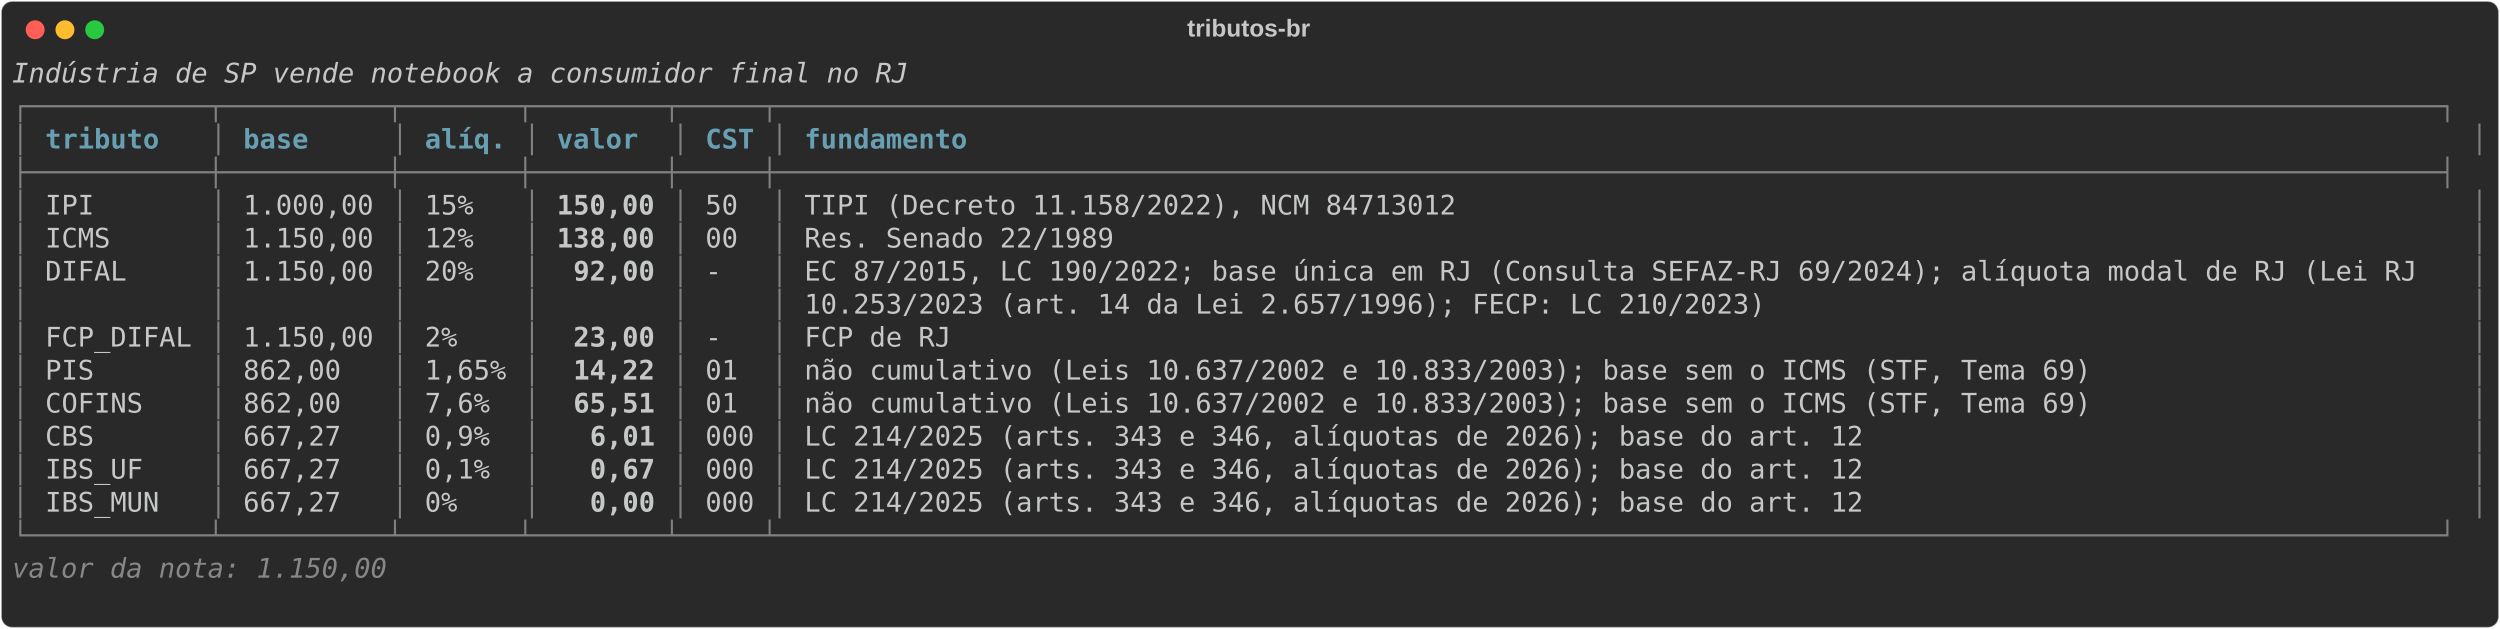
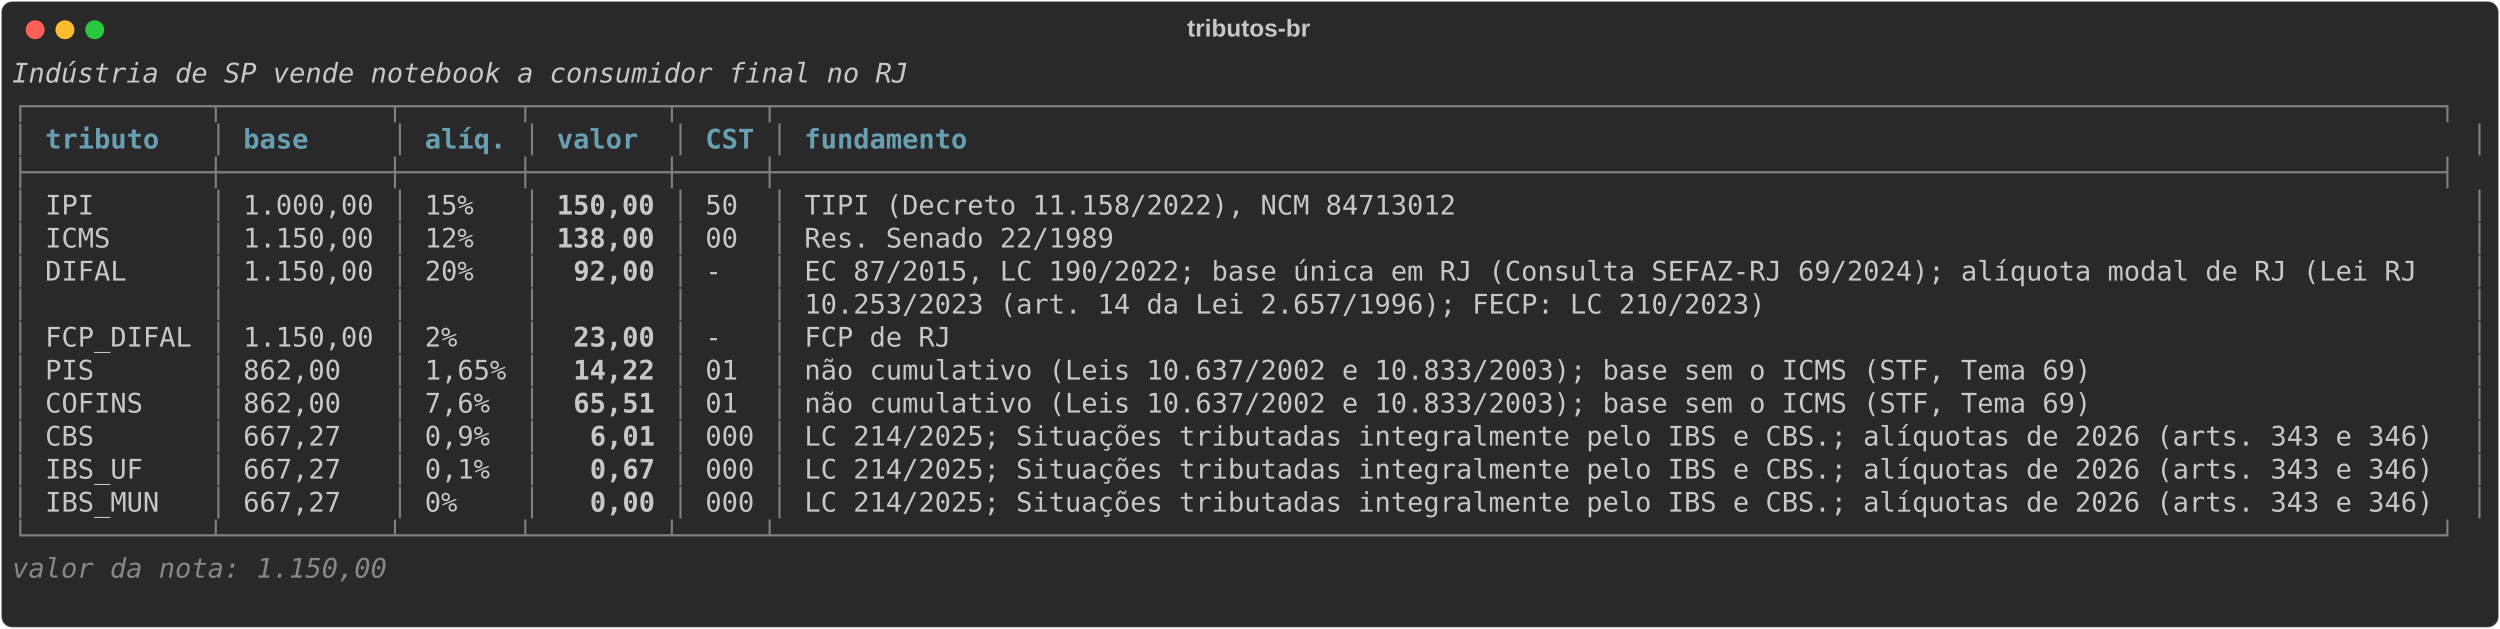
<svg xmlns="http://www.w3.org/2000/svg" class="rich-terminal" viewBox="0 0 1848 464.8">
  <style>

    @font-face {
        font-family: "Fira Code";
        src: local("FiraCode-Regular"),
                url("https://cdnjs.cloudflare.com/ajax/libs/firacode/6.2.0/woff2/FiraCode-Regular.woff2") format("woff2"),
                url("https://cdnjs.cloudflare.com/ajax/libs/firacode/6.2.0/woff/FiraCode-Regular.woff") format("woff");
        font-style: normal;
        font-weight: 400;
    }
    @font-face {
        font-family: "Fira Code";
        src: local("FiraCode-Bold"),
                url("https://cdnjs.cloudflare.com/ajax/libs/firacode/6.2.0/woff2/FiraCode-Bold.woff2") format("woff2"),
                url("https://cdnjs.cloudflare.com/ajax/libs/firacode/6.2.0/woff/FiraCode-Bold.woff") format("woff");
        font-style: bold;
        font-weight: 700;
    }

-     .terminal-2159215439-matrix {
+     .terminal-9184443-matrix {
        font-family: Fira Code, monospace;
        font-size: 20px;
        line-height: 24.4px;
        font-variant-east-asian: full-width;
    }

-     .terminal-2159215439-title {
+     .terminal-9184443-title {
        font-size: 18px;
        font-weight: bold;
        font-family: arial;
    }

-     .terminal-2159215439-r1 { fill: #c5c8c6;font-style: italic; }
- .terminal-2159215439-r2 { fill: #c5c8c6 }
- .terminal-2159215439-r3 { fill: #808080 }
- .terminal-2159215439-r4 { fill: #68a0b3;font-weight: bold }
- .terminal-2159215439-r5 { fill: #c5c8c6;font-weight: bold }
- .terminal-2159215439-r6 { fill: #868887;font-style: italic; }
+     .terminal-9184443-r1 { fill: #c5c8c6;font-style: italic; }
+ .terminal-9184443-r2 { fill: #c5c8c6 }
+ .terminal-9184443-r3 { fill: #808080 }
+ .terminal-9184443-r4 { fill: #68a0b3;font-weight: bold }
+ .terminal-9184443-r5 { fill: #c5c8c6;font-weight: bold }
+ .terminal-9184443-r6 { fill: #868887;font-style: italic; }
    </style>
  <defs>
-     <clipPath id="terminal-2159215439-clip-terminal">
+     <clipPath id="terminal-9184443-clip-terminal">
      <rect x="0" y="0" width="1829.0" height="413.8" />
    </clipPath>
-     <clipPath id="terminal-2159215439-line-0">
+     <clipPath id="terminal-9184443-line-0">
      <rect x="0" y="1.5" width="1830" height="24.65" />
    </clipPath>
-     <clipPath id="terminal-2159215439-line-1">
+     <clipPath id="terminal-9184443-line-1">
      <rect x="0" y="25.9" width="1830" height="24.65" />
    </clipPath>
-     <clipPath id="terminal-2159215439-line-2">
+     <clipPath id="terminal-9184443-line-2">
      <rect x="0" y="50.3" width="1830" height="24.65" />
    </clipPath>
-     <clipPath id="terminal-2159215439-line-3">
+     <clipPath id="terminal-9184443-line-3">
      <rect x="0" y="74.7" width="1830" height="24.65" />
    </clipPath>
-     <clipPath id="terminal-2159215439-line-4">
+     <clipPath id="terminal-9184443-line-4">
      <rect x="0" y="99.1" width="1830" height="24.65" />
    </clipPath>
-     <clipPath id="terminal-2159215439-line-5">
+     <clipPath id="terminal-9184443-line-5">
      <rect x="0" y="123.5" width="1830" height="24.65" />
    </clipPath>
-     <clipPath id="terminal-2159215439-line-6">
+     <clipPath id="terminal-9184443-line-6">
      <rect x="0" y="147.9" width="1830" height="24.65" />
    </clipPath>
-     <clipPath id="terminal-2159215439-line-7">
+     <clipPath id="terminal-9184443-line-7">
      <rect x="0" y="172.3" width="1830" height="24.65" />
    </clipPath>
-     <clipPath id="terminal-2159215439-line-8">
+     <clipPath id="terminal-9184443-line-8">
      <rect x="0" y="196.7" width="1830" height="24.65" />
    </clipPath>
-     <clipPath id="terminal-2159215439-line-9">
+     <clipPath id="terminal-9184443-line-9">
      <rect x="0" y="221.1" width="1830" height="24.65" />
    </clipPath>
-     <clipPath id="terminal-2159215439-line-10">
+     <clipPath id="terminal-9184443-line-10">
      <rect x="0" y="245.5" width="1830" height="24.65" />
    </clipPath>
-     <clipPath id="terminal-2159215439-line-11">
+     <clipPath id="terminal-9184443-line-11">
      <rect x="0" y="269.9" width="1830" height="24.65" />
    </clipPath>
-     <clipPath id="terminal-2159215439-line-12">
+     <clipPath id="terminal-9184443-line-12">
      <rect x="0" y="294.3" width="1830" height="24.65" />
    </clipPath>
-     <clipPath id="terminal-2159215439-line-13">
+     <clipPath id="terminal-9184443-line-13">
      <rect x="0" y="318.7" width="1830" height="24.65" />
    </clipPath>
-     <clipPath id="terminal-2159215439-line-14">
+     <clipPath id="terminal-9184443-line-14">
      <rect x="0" y="343.1" width="1830" height="24.65" />
    </clipPath>
-     <clipPath id="terminal-2159215439-line-15">
+     <clipPath id="terminal-9184443-line-15">
      <rect x="0" y="367.5" width="1830" height="24.65" />
    </clipPath>
  </defs>
  <rect fill="#292929" stroke="rgba(255,255,255,0.35)" stroke-width="1" x="1" y="1" width="1846" height="462.8" rx="8" />
-   <text class="terminal-2159215439-title" fill="#c5c8c6" text-anchor="middle" x="923" y="27">tributos-br</text>
+   <text class="terminal-9184443-title" fill="#c5c8c6" text-anchor="middle" x="923" y="27">tributos-br</text>
  <g transform="translate(26,22)">
    <circle cx="0" cy="0" r="7" fill="#ff5f57" />
    <circle cx="22" cy="0" r="7" fill="#febc2e" />
    <circle cx="44" cy="0" r="7" fill="#28c840" />
  </g>
-   <g transform="translate(9, 41)" clip-path="url(#terminal-2159215439-clip-terminal)">
-     <g class="terminal-2159215439-matrix">
-       <text class="terminal-2159215439-r1" x="0" y="20" textLength="1830" clip-path="url(#terminal-2159215439-line-0)">Indústria de SP vende notebook a consumidor final no RJ                                                                                               </text>
-       <text class="terminal-2159215439-r2" x="1830" y="20" textLength="12.2" clip-path="url(#terminal-2159215439-line-0)">
- </text>
-       <text class="terminal-2159215439-r3" x="0" y="44.4" textLength="1830" clip-path="url(#terminal-2159215439-line-1)">┌───────────┬──────────┬───────┬────────┬─────┬──────────────────────────────────────────────────────────────────────────────────────────────────────┐</text>
-       <text class="terminal-2159215439-r2" x="1830" y="44.4" textLength="12.2" clip-path="url(#terminal-2159215439-line-1)">
- </text>
-       <text class="terminal-2159215439-r3" x="0" y="68.8" textLength="12.2" clip-path="url(#terminal-2159215439-line-2)">│</text>
-       <text class="terminal-2159215439-r4" x="24.4" y="68.8" textLength="109.8" clip-path="url(#terminal-2159215439-line-2)">tributo  </text>
-       <text class="terminal-2159215439-r3" x="146.4" y="68.8" textLength="12.2" clip-path="url(#terminal-2159215439-line-2)">│</text>
-       <text class="terminal-2159215439-r4" x="170.8" y="68.8" textLength="97.6" clip-path="url(#terminal-2159215439-line-2)">    base</text>
-       <text class="terminal-2159215439-r3" x="280.6" y="68.8" textLength="12.2" clip-path="url(#terminal-2159215439-line-2)">│</text>
-       <text class="terminal-2159215439-r4" x="305" y="68.8" textLength="61" clip-path="url(#terminal-2159215439-line-2)">alíq.</text>
-       <text class="terminal-2159215439-r3" x="378.2" y="68.8" textLength="12.2" clip-path="url(#terminal-2159215439-line-2)">│</text>
-       <text class="terminal-2159215439-r4" x="402.6" y="68.8" textLength="73.2" clip-path="url(#terminal-2159215439-line-2)"> valor</text>
-       <text class="terminal-2159215439-r3" x="488" y="68.8" textLength="12.2" clip-path="url(#terminal-2159215439-line-2)">│</text>
-       <text class="terminal-2159215439-r4" x="512.4" y="68.8" textLength="36.6" clip-path="url(#terminal-2159215439-line-2)">CST</text>
-       <text class="terminal-2159215439-r3" x="561.2" y="68.8" textLength="12.2" clip-path="url(#terminal-2159215439-line-2)">│</text>
-       <text class="terminal-2159215439-r4" x="585.6" y="68.8" textLength="1220" clip-path="url(#terminal-2159215439-line-2)">fundamento                                                                                          </text>
-       <text class="terminal-2159215439-r3" x="1817.8" y="68.8" textLength="12.2" clip-path="url(#terminal-2159215439-line-2)">│</text>
-       <text class="terminal-2159215439-r2" x="1830" y="68.8" textLength="12.2" clip-path="url(#terminal-2159215439-line-2)">
- </text>
-       <text class="terminal-2159215439-r3" x="0" y="93.2" textLength="1830" clip-path="url(#terminal-2159215439-line-3)">├───────────┼──────────┼───────┼────────┼─────┼──────────────────────────────────────────────────────────────────────────────────────────────────────┤</text>
-       <text class="terminal-2159215439-r2" x="1830" y="93.2" textLength="12.2" clip-path="url(#terminal-2159215439-line-3)">
- </text>
-       <text class="terminal-2159215439-r3" x="0" y="117.6" textLength="12.2" clip-path="url(#terminal-2159215439-line-4)">│</text>
-       <text class="terminal-2159215439-r2" x="24.4" y="117.6" textLength="109.8" clip-path="url(#terminal-2159215439-line-4)">IPI      </text>
-       <text class="terminal-2159215439-r3" x="146.4" y="117.6" textLength="12.2" clip-path="url(#terminal-2159215439-line-4)">│</text>
-       <text class="terminal-2159215439-r2" x="170.8" y="117.6" textLength="97.6" clip-path="url(#terminal-2159215439-line-4)">1.000,00</text>
-       <text class="terminal-2159215439-r3" x="280.6" y="117.6" textLength="12.2" clip-path="url(#terminal-2159215439-line-4)">│</text>
-       <text class="terminal-2159215439-r2" x="305" y="117.6" textLength="61" clip-path="url(#terminal-2159215439-line-4)">  15%</text>
-       <text class="terminal-2159215439-r3" x="378.2" y="117.6" textLength="12.2" clip-path="url(#terminal-2159215439-line-4)">│</text>
-       <text class="terminal-2159215439-r5" x="402.6" y="117.6" textLength="73.2" clip-path="url(#terminal-2159215439-line-4)">150,00</text>
-       <text class="terminal-2159215439-r3" x="488" y="117.6" textLength="12.2" clip-path="url(#terminal-2159215439-line-4)">│</text>
-       <text class="terminal-2159215439-r2" x="512.4" y="117.6" textLength="36.6" clip-path="url(#terminal-2159215439-line-4)">50 </text>
-       <text class="terminal-2159215439-r3" x="561.2" y="117.6" textLength="12.2" clip-path="url(#terminal-2159215439-line-4)">│</text>
-       <text class="terminal-2159215439-r2" x="585.6" y="117.6" textLength="1220" clip-path="url(#terminal-2159215439-line-4)">TIPI (Decreto 11.158/2022), NCM 84713012                                                            </text>
-       <text class="terminal-2159215439-r3" x="1817.8" y="117.6" textLength="12.2" clip-path="url(#terminal-2159215439-line-4)">│</text>
-       <text class="terminal-2159215439-r2" x="1830" y="117.6" textLength="12.2" clip-path="url(#terminal-2159215439-line-4)">
- </text>
-       <text class="terminal-2159215439-r3" x="0" y="142" textLength="12.2" clip-path="url(#terminal-2159215439-line-5)">│</text>
-       <text class="terminal-2159215439-r2" x="24.4" y="142" textLength="109.8" clip-path="url(#terminal-2159215439-line-5)">ICMS     </text>
-       <text class="terminal-2159215439-r3" x="146.4" y="142" textLength="12.2" clip-path="url(#terminal-2159215439-line-5)">│</text>
-       <text class="terminal-2159215439-r2" x="170.8" y="142" textLength="97.6" clip-path="url(#terminal-2159215439-line-5)">1.150,00</text>
-       <text class="terminal-2159215439-r3" x="280.6" y="142" textLength="12.2" clip-path="url(#terminal-2159215439-line-5)">│</text>
-       <text class="terminal-2159215439-r2" x="305" y="142" textLength="61" clip-path="url(#terminal-2159215439-line-5)">  12%</text>
-       <text class="terminal-2159215439-r3" x="378.2" y="142" textLength="12.2" clip-path="url(#terminal-2159215439-line-5)">│</text>
-       <text class="terminal-2159215439-r5" x="402.6" y="142" textLength="73.2" clip-path="url(#terminal-2159215439-line-5)">138,00</text>
-       <text class="terminal-2159215439-r3" x="488" y="142" textLength="12.2" clip-path="url(#terminal-2159215439-line-5)">│</text>
-       <text class="terminal-2159215439-r2" x="512.4" y="142" textLength="36.6" clip-path="url(#terminal-2159215439-line-5)">00 </text>
-       <text class="terminal-2159215439-r3" x="561.2" y="142" textLength="12.2" clip-path="url(#terminal-2159215439-line-5)">│</text>
-       <text class="terminal-2159215439-r2" x="585.6" y="142" textLength="1220" clip-path="url(#terminal-2159215439-line-5)">Res. Senado 22/1989                                                                                 </text>
-       <text class="terminal-2159215439-r3" x="1817.8" y="142" textLength="12.2" clip-path="url(#terminal-2159215439-line-5)">│</text>
-       <text class="terminal-2159215439-r2" x="1830" y="142" textLength="12.2" clip-path="url(#terminal-2159215439-line-5)">
- </text>
-       <text class="terminal-2159215439-r3" x="0" y="166.4" textLength="12.2" clip-path="url(#terminal-2159215439-line-6)">│</text>
-       <text class="terminal-2159215439-r2" x="24.4" y="166.4" textLength="109.8" clip-path="url(#terminal-2159215439-line-6)">DIFAL    </text>
-       <text class="terminal-2159215439-r3" x="146.4" y="166.4" textLength="12.2" clip-path="url(#terminal-2159215439-line-6)">│</text>
-       <text class="terminal-2159215439-r2" x="170.8" y="166.4" textLength="97.6" clip-path="url(#terminal-2159215439-line-6)">1.150,00</text>
-       <text class="terminal-2159215439-r3" x="280.6" y="166.4" textLength="12.2" clip-path="url(#terminal-2159215439-line-6)">│</text>
-       <text class="terminal-2159215439-r2" x="305" y="166.4" textLength="61" clip-path="url(#terminal-2159215439-line-6)">  20%</text>
-       <text class="terminal-2159215439-r3" x="378.2" y="166.4" textLength="12.2" clip-path="url(#terminal-2159215439-line-6)">│</text>
-       <text class="terminal-2159215439-r5" x="414.8" y="166.4" textLength="61" clip-path="url(#terminal-2159215439-line-6)">92,00</text>
-       <text class="terminal-2159215439-r3" x="488" y="166.4" textLength="12.2" clip-path="url(#terminal-2159215439-line-6)">│</text>
-       <text class="terminal-2159215439-r2" x="512.4" y="166.4" textLength="36.6" clip-path="url(#terminal-2159215439-line-6)"> - </text>
-       <text class="terminal-2159215439-r3" x="561.2" y="166.4" textLength="12.2" clip-path="url(#terminal-2159215439-line-6)">│</text>
-       <text class="terminal-2159215439-r2" x="585.6" y="166.4" textLength="1220" clip-path="url(#terminal-2159215439-line-6)">EC 87/2015, LC 190/2022; base única em RJ (Consulta SEFAZ-RJ 69/2024); alíquota modal de RJ (Lei RJ </text>
-       <text class="terminal-2159215439-r3" x="1817.8" y="166.4" textLength="12.2" clip-path="url(#terminal-2159215439-line-6)">│</text>
-       <text class="terminal-2159215439-r2" x="1830" y="166.4" textLength="12.2" clip-path="url(#terminal-2159215439-line-6)">
- </text>
-       <text class="terminal-2159215439-r3" x="0" y="190.8" textLength="12.2" clip-path="url(#terminal-2159215439-line-7)">│</text>
-       <text class="terminal-2159215439-r3" x="146.4" y="190.8" textLength="12.2" clip-path="url(#terminal-2159215439-line-7)">│</text>
-       <text class="terminal-2159215439-r3" x="280.6" y="190.8" textLength="12.2" clip-path="url(#terminal-2159215439-line-7)">│</text>
-       <text class="terminal-2159215439-r3" x="378.2" y="190.8" textLength="12.2" clip-path="url(#terminal-2159215439-line-7)">│</text>
-       <text class="terminal-2159215439-r3" x="488" y="190.8" textLength="12.2" clip-path="url(#terminal-2159215439-line-7)">│</text>
-       <text class="terminal-2159215439-r3" x="561.2" y="190.8" textLength="12.2" clip-path="url(#terminal-2159215439-line-7)">│</text>
-       <text class="terminal-2159215439-r2" x="585.6" y="190.8" textLength="1220" clip-path="url(#terminal-2159215439-line-7)">10.253/2023 (art. 14 da Lei 2.657/1996); FECP: LC 210/2023)                                         </text>
-       <text class="terminal-2159215439-r3" x="1817.8" y="190.8" textLength="12.2" clip-path="url(#terminal-2159215439-line-7)">│</text>
-       <text class="terminal-2159215439-r2" x="1830" y="190.8" textLength="12.2" clip-path="url(#terminal-2159215439-line-7)">
- </text>
-       <text class="terminal-2159215439-r3" x="0" y="215.2" textLength="12.2" clip-path="url(#terminal-2159215439-line-8)">│</text>
-       <text class="terminal-2159215439-r2" x="24.4" y="215.2" textLength="109.8" clip-path="url(#terminal-2159215439-line-8)">FCP_DIFAL</text>
-       <text class="terminal-2159215439-r3" x="146.4" y="215.2" textLength="12.2" clip-path="url(#terminal-2159215439-line-8)">│</text>
-       <text class="terminal-2159215439-r2" x="170.8" y="215.2" textLength="97.6" clip-path="url(#terminal-2159215439-line-8)">1.150,00</text>
-       <text class="terminal-2159215439-r3" x="280.6" y="215.2" textLength="12.2" clip-path="url(#terminal-2159215439-line-8)">│</text>
-       <text class="terminal-2159215439-r2" x="305" y="215.2" textLength="61" clip-path="url(#terminal-2159215439-line-8)">   2%</text>
-       <text class="terminal-2159215439-r3" x="378.2" y="215.2" textLength="12.2" clip-path="url(#terminal-2159215439-line-8)">│</text>
-       <text class="terminal-2159215439-r5" x="414.8" y="215.2" textLength="61" clip-path="url(#terminal-2159215439-line-8)">23,00</text>
-       <text class="terminal-2159215439-r3" x="488" y="215.2" textLength="12.2" clip-path="url(#terminal-2159215439-line-8)">│</text>
-       <text class="terminal-2159215439-r2" x="512.4" y="215.2" textLength="36.6" clip-path="url(#terminal-2159215439-line-8)"> - </text>
-       <text class="terminal-2159215439-r3" x="561.2" y="215.2" textLength="12.2" clip-path="url(#terminal-2159215439-line-8)">│</text>
-       <text class="terminal-2159215439-r2" x="585.6" y="215.2" textLength="1220" clip-path="url(#terminal-2159215439-line-8)">FCP de RJ                                                                                           </text>
-       <text class="terminal-2159215439-r3" x="1817.8" y="215.2" textLength="12.2" clip-path="url(#terminal-2159215439-line-8)">│</text>
-       <text class="terminal-2159215439-r2" x="1830" y="215.2" textLength="12.2" clip-path="url(#terminal-2159215439-line-8)">
- </text>
-       <text class="terminal-2159215439-r3" x="0" y="239.6" textLength="12.2" clip-path="url(#terminal-2159215439-line-9)">│</text>
-       <text class="terminal-2159215439-r2" x="24.4" y="239.6" textLength="109.8" clip-path="url(#terminal-2159215439-line-9)">PIS      </text>
-       <text class="terminal-2159215439-r3" x="146.4" y="239.6" textLength="12.2" clip-path="url(#terminal-2159215439-line-9)">│</text>
-       <text class="terminal-2159215439-r2" x="170.8" y="239.6" textLength="97.6" clip-path="url(#terminal-2159215439-line-9)">  862,00</text>
-       <text class="terminal-2159215439-r3" x="280.6" y="239.6" textLength="12.2" clip-path="url(#terminal-2159215439-line-9)">│</text>
-       <text class="terminal-2159215439-r2" x="305" y="239.6" textLength="61" clip-path="url(#terminal-2159215439-line-9)">1,65%</text>
-       <text class="terminal-2159215439-r3" x="378.2" y="239.6" textLength="12.2" clip-path="url(#terminal-2159215439-line-9)">│</text>
-       <text class="terminal-2159215439-r5" x="414.8" y="239.6" textLength="61" clip-path="url(#terminal-2159215439-line-9)">14,22</text>
-       <text class="terminal-2159215439-r3" x="488" y="239.6" textLength="12.2" clip-path="url(#terminal-2159215439-line-9)">│</text>
-       <text class="terminal-2159215439-r2" x="512.4" y="239.6" textLength="36.6" clip-path="url(#terminal-2159215439-line-9)">01 </text>
-       <text class="terminal-2159215439-r3" x="561.2" y="239.6" textLength="12.2" clip-path="url(#terminal-2159215439-line-9)">│</text>
-       <text class="terminal-2159215439-r2" x="585.6" y="239.6" textLength="1220" clip-path="url(#terminal-2159215439-line-9)">não cumulativo (Leis 10.637/2002 e 10.833/2003); base sem o ICMS (STF, Tema 69)                     </text>
-       <text class="terminal-2159215439-r3" x="1817.8" y="239.6" textLength="12.2" clip-path="url(#terminal-2159215439-line-9)">│</text>
-       <text class="terminal-2159215439-r2" x="1830" y="239.6" textLength="12.2" clip-path="url(#terminal-2159215439-line-9)">
- </text>
-       <text class="terminal-2159215439-r3" x="0" y="264" textLength="12.2" clip-path="url(#terminal-2159215439-line-10)">│</text>
-       <text class="terminal-2159215439-r2" x="24.4" y="264" textLength="109.8" clip-path="url(#terminal-2159215439-line-10)">COFINS   </text>
-       <text class="terminal-2159215439-r3" x="146.4" y="264" textLength="12.2" clip-path="url(#terminal-2159215439-line-10)">│</text>
-       <text class="terminal-2159215439-r2" x="170.8" y="264" textLength="97.6" clip-path="url(#terminal-2159215439-line-10)">  862,00</text>
-       <text class="terminal-2159215439-r3" x="280.6" y="264" textLength="12.2" clip-path="url(#terminal-2159215439-line-10)">│</text>
-       <text class="terminal-2159215439-r2" x="305" y="264" textLength="61" clip-path="url(#terminal-2159215439-line-10)"> 7,6%</text>
-       <text class="terminal-2159215439-r3" x="378.2" y="264" textLength="12.2" clip-path="url(#terminal-2159215439-line-10)">│</text>
-       <text class="terminal-2159215439-r5" x="414.8" y="264" textLength="61" clip-path="url(#terminal-2159215439-line-10)">65,51</text>
-       <text class="terminal-2159215439-r3" x="488" y="264" textLength="12.2" clip-path="url(#terminal-2159215439-line-10)">│</text>
-       <text class="terminal-2159215439-r2" x="512.4" y="264" textLength="36.6" clip-path="url(#terminal-2159215439-line-10)">01 </text>
-       <text class="terminal-2159215439-r3" x="561.2" y="264" textLength="12.2" clip-path="url(#terminal-2159215439-line-10)">│</text>
-       <text class="terminal-2159215439-r2" x="585.6" y="264" textLength="1220" clip-path="url(#terminal-2159215439-line-10)">não cumulativo (Leis 10.637/2002 e 10.833/2003); base sem o ICMS (STF, Tema 69)                     </text>
-       <text class="terminal-2159215439-r3" x="1817.8" y="264" textLength="12.2" clip-path="url(#terminal-2159215439-line-10)">│</text>
-       <text class="terminal-2159215439-r2" x="1830" y="264" textLength="12.2" clip-path="url(#terminal-2159215439-line-10)">
- </text>
-       <text class="terminal-2159215439-r3" x="0" y="288.4" textLength="12.2" clip-path="url(#terminal-2159215439-line-11)">│</text>
-       <text class="terminal-2159215439-r2" x="24.4" y="288.4" textLength="109.8" clip-path="url(#terminal-2159215439-line-11)">CBS      </text>
-       <text class="terminal-2159215439-r3" x="146.4" y="288.4" textLength="12.2" clip-path="url(#terminal-2159215439-line-11)">│</text>
-       <text class="terminal-2159215439-r2" x="170.8" y="288.4" textLength="97.6" clip-path="url(#terminal-2159215439-line-11)">  667,27</text>
-       <text class="terminal-2159215439-r3" x="280.6" y="288.4" textLength="12.2" clip-path="url(#terminal-2159215439-line-11)">│</text>
-       <text class="terminal-2159215439-r2" x="305" y="288.4" textLength="61" clip-path="url(#terminal-2159215439-line-11)"> 0,9%</text>
-       <text class="terminal-2159215439-r3" x="378.2" y="288.4" textLength="12.2" clip-path="url(#terminal-2159215439-line-11)">│</text>
-       <text class="terminal-2159215439-r5" x="427" y="288.4" textLength="48.8" clip-path="url(#terminal-2159215439-line-11)">6,01</text>
-       <text class="terminal-2159215439-r3" x="488" y="288.4" textLength="12.2" clip-path="url(#terminal-2159215439-line-11)">│</text>
-       <text class="terminal-2159215439-r2" x="512.4" y="288.4" textLength="36.6" clip-path="url(#terminal-2159215439-line-11)">000</text>
-       <text class="terminal-2159215439-r3" x="561.2" y="288.4" textLength="12.2" clip-path="url(#terminal-2159215439-line-11)">│</text>
-       <text class="terminal-2159215439-r2" x="585.6" y="288.4" textLength="1220" clip-path="url(#terminal-2159215439-line-11)">LC 214/2025 (arts. 343 e 346, alíquotas de 2026); base do art. 12                                   </text>
-       <text class="terminal-2159215439-r3" x="1817.8" y="288.4" textLength="12.2" clip-path="url(#terminal-2159215439-line-11)">│</text>
-       <text class="terminal-2159215439-r2" x="1830" y="288.4" textLength="12.2" clip-path="url(#terminal-2159215439-line-11)">
- </text>
-       <text class="terminal-2159215439-r3" x="0" y="312.8" textLength="12.2" clip-path="url(#terminal-2159215439-line-12)">│</text>
-       <text class="terminal-2159215439-r2" x="24.4" y="312.8" textLength="109.8" clip-path="url(#terminal-2159215439-line-12)">IBS_UF   </text>
-       <text class="terminal-2159215439-r3" x="146.4" y="312.8" textLength="12.2" clip-path="url(#terminal-2159215439-line-12)">│</text>
-       <text class="terminal-2159215439-r2" x="170.8" y="312.8" textLength="97.6" clip-path="url(#terminal-2159215439-line-12)">  667,27</text>
-       <text class="terminal-2159215439-r3" x="280.6" y="312.8" textLength="12.2" clip-path="url(#terminal-2159215439-line-12)">│</text>
-       <text class="terminal-2159215439-r2" x="305" y="312.8" textLength="61" clip-path="url(#terminal-2159215439-line-12)"> 0,1%</text>
-       <text class="terminal-2159215439-r3" x="378.2" y="312.8" textLength="12.2" clip-path="url(#terminal-2159215439-line-12)">│</text>
-       <text class="terminal-2159215439-r5" x="427" y="312.8" textLength="48.8" clip-path="url(#terminal-2159215439-line-12)">0,67</text>
-       <text class="terminal-2159215439-r3" x="488" y="312.8" textLength="12.2" clip-path="url(#terminal-2159215439-line-12)">│</text>
-       <text class="terminal-2159215439-r2" x="512.4" y="312.8" textLength="36.6" clip-path="url(#terminal-2159215439-line-12)">000</text>
-       <text class="terminal-2159215439-r3" x="561.2" y="312.8" textLength="12.2" clip-path="url(#terminal-2159215439-line-12)">│</text>
-       <text class="terminal-2159215439-r2" x="585.6" y="312.8" textLength="1220" clip-path="url(#terminal-2159215439-line-12)">LC 214/2025 (arts. 343 e 346, alíquotas de 2026); base do art. 12                                   </text>
-       <text class="terminal-2159215439-r3" x="1817.8" y="312.8" textLength="12.2" clip-path="url(#terminal-2159215439-line-12)">│</text>
-       <text class="terminal-2159215439-r2" x="1830" y="312.8" textLength="12.2" clip-path="url(#terminal-2159215439-line-12)">
- </text>
-       <text class="terminal-2159215439-r3" x="0" y="337.2" textLength="12.2" clip-path="url(#terminal-2159215439-line-13)">│</text>
-       <text class="terminal-2159215439-r2" x="24.4" y="337.2" textLength="109.8" clip-path="url(#terminal-2159215439-line-13)">IBS_MUN  </text>
-       <text class="terminal-2159215439-r3" x="146.4" y="337.2" textLength="12.2" clip-path="url(#terminal-2159215439-line-13)">│</text>
-       <text class="terminal-2159215439-r2" x="170.8" y="337.2" textLength="97.6" clip-path="url(#terminal-2159215439-line-13)">  667,27</text>
-       <text class="terminal-2159215439-r3" x="280.6" y="337.2" textLength="12.2" clip-path="url(#terminal-2159215439-line-13)">│</text>
-       <text class="terminal-2159215439-r2" x="305" y="337.2" textLength="61" clip-path="url(#terminal-2159215439-line-13)">   0%</text>
-       <text class="terminal-2159215439-r3" x="378.2" y="337.2" textLength="12.2" clip-path="url(#terminal-2159215439-line-13)">│</text>
-       <text class="terminal-2159215439-r5" x="427" y="337.2" textLength="48.8" clip-path="url(#terminal-2159215439-line-13)">0,00</text>
-       <text class="terminal-2159215439-r3" x="488" y="337.2" textLength="12.2" clip-path="url(#terminal-2159215439-line-13)">│</text>
-       <text class="terminal-2159215439-r2" x="512.4" y="337.2" textLength="36.6" clip-path="url(#terminal-2159215439-line-13)">000</text>
-       <text class="terminal-2159215439-r3" x="561.2" y="337.2" textLength="12.2" clip-path="url(#terminal-2159215439-line-13)">│</text>
-       <text class="terminal-2159215439-r2" x="585.6" y="337.2" textLength="1220" clip-path="url(#terminal-2159215439-line-13)">LC 214/2025 (arts. 343 e 346, alíquotas de 2026); base do art. 12                                   </text>
-       <text class="terminal-2159215439-r3" x="1817.8" y="337.2" textLength="12.2" clip-path="url(#terminal-2159215439-line-13)">│</text>
-       <text class="terminal-2159215439-r2" x="1830" y="337.2" textLength="12.2" clip-path="url(#terminal-2159215439-line-13)">
- </text>
-       <text class="terminal-2159215439-r3" x="0" y="361.6" textLength="1830" clip-path="url(#terminal-2159215439-line-14)">└───────────┴──────────┴───────┴────────┴─────┴──────────────────────────────────────────────────────────────────────────────────────────────────────┘</text>
-       <text class="terminal-2159215439-r2" x="1830" y="361.6" textLength="12.2" clip-path="url(#terminal-2159215439-line-14)">
- </text>
-       <text class="terminal-2159215439-r6" x="0" y="386" textLength="1830" clip-path="url(#terminal-2159215439-line-15)">                                                                                                                               valor da nota: 1.150,00</text>
-       <text class="terminal-2159215439-r2" x="1830" y="386" textLength="12.2" clip-path="url(#terminal-2159215439-line-15)">
- </text>
-       <text class="terminal-2159215439-r2" x="1830" y="410.4" textLength="12.2" clip-path="url(#terminal-2159215439-line-16)">
+   <g transform="translate(9, 41)" clip-path="url(#terminal-9184443-clip-terminal)">
+     <g class="terminal-9184443-matrix">
+       <text class="terminal-9184443-r1" x="0" y="20" textLength="1830" clip-path="url(#terminal-9184443-line-0)">Indústria de SP vende notebook a consumidor final no RJ                                                                                               </text>
+       <text class="terminal-9184443-r2" x="1830" y="20" textLength="12.2" clip-path="url(#terminal-9184443-line-0)">
+ </text>
+       <text class="terminal-9184443-r3" x="0" y="44.4" textLength="1830" clip-path="url(#terminal-9184443-line-1)">┌───────────┬──────────┬───────┬────────┬─────┬──────────────────────────────────────────────────────────────────────────────────────────────────────┐</text>
+       <text class="terminal-9184443-r2" x="1830" y="44.4" textLength="12.2" clip-path="url(#terminal-9184443-line-1)">
+ </text>
+       <text class="terminal-9184443-r3" x="0" y="68.8" textLength="12.2" clip-path="url(#terminal-9184443-line-2)">│</text>
+       <text class="terminal-9184443-r4" x="24.4" y="68.8" textLength="109.8" clip-path="url(#terminal-9184443-line-2)">tributo  </text>
+       <text class="terminal-9184443-r3" x="146.4" y="68.8" textLength="12.2" clip-path="url(#terminal-9184443-line-2)">│</text>
+       <text class="terminal-9184443-r4" x="170.8" y="68.8" textLength="97.6" clip-path="url(#terminal-9184443-line-2)">    base</text>
+       <text class="terminal-9184443-r3" x="280.6" y="68.8" textLength="12.2" clip-path="url(#terminal-9184443-line-2)">│</text>
+       <text class="terminal-9184443-r4" x="305" y="68.8" textLength="61" clip-path="url(#terminal-9184443-line-2)">alíq.</text>
+       <text class="terminal-9184443-r3" x="378.2" y="68.8" textLength="12.2" clip-path="url(#terminal-9184443-line-2)">│</text>
+       <text class="terminal-9184443-r4" x="402.6" y="68.8" textLength="73.2" clip-path="url(#terminal-9184443-line-2)"> valor</text>
+       <text class="terminal-9184443-r3" x="488" y="68.8" textLength="12.2" clip-path="url(#terminal-9184443-line-2)">│</text>
+       <text class="terminal-9184443-r4" x="512.4" y="68.8" textLength="36.6" clip-path="url(#terminal-9184443-line-2)">CST</text>
+       <text class="terminal-9184443-r3" x="561.2" y="68.8" textLength="12.2" clip-path="url(#terminal-9184443-line-2)">│</text>
+       <text class="terminal-9184443-r4" x="585.6" y="68.8" textLength="1220" clip-path="url(#terminal-9184443-line-2)">fundamento                                                                                          </text>
+       <text class="terminal-9184443-r3" x="1817.8" y="68.8" textLength="12.2" clip-path="url(#terminal-9184443-line-2)">│</text>
+       <text class="terminal-9184443-r2" x="1830" y="68.8" textLength="12.2" clip-path="url(#terminal-9184443-line-2)">
+ </text>
+       <text class="terminal-9184443-r3" x="0" y="93.2" textLength="1830" clip-path="url(#terminal-9184443-line-3)">├───────────┼──────────┼───────┼────────┼─────┼──────────────────────────────────────────────────────────────────────────────────────────────────────┤</text>
+       <text class="terminal-9184443-r2" x="1830" y="93.2" textLength="12.2" clip-path="url(#terminal-9184443-line-3)">
+ </text>
+       <text class="terminal-9184443-r3" x="0" y="117.6" textLength="12.2" clip-path="url(#terminal-9184443-line-4)">│</text>
+       <text class="terminal-9184443-r2" x="24.4" y="117.6" textLength="109.8" clip-path="url(#terminal-9184443-line-4)">IPI      </text>
+       <text class="terminal-9184443-r3" x="146.4" y="117.6" textLength="12.2" clip-path="url(#terminal-9184443-line-4)">│</text>
+       <text class="terminal-9184443-r2" x="170.8" y="117.6" textLength="97.6" clip-path="url(#terminal-9184443-line-4)">1.000,00</text>
+       <text class="terminal-9184443-r3" x="280.6" y="117.6" textLength="12.2" clip-path="url(#terminal-9184443-line-4)">│</text>
+       <text class="terminal-9184443-r2" x="305" y="117.6" textLength="61" clip-path="url(#terminal-9184443-line-4)">  15%</text>
+       <text class="terminal-9184443-r3" x="378.2" y="117.6" textLength="12.2" clip-path="url(#terminal-9184443-line-4)">│</text>
+       <text class="terminal-9184443-r5" x="402.6" y="117.6" textLength="73.2" clip-path="url(#terminal-9184443-line-4)">150,00</text>
+       <text class="terminal-9184443-r3" x="488" y="117.6" textLength="12.2" clip-path="url(#terminal-9184443-line-4)">│</text>
+       <text class="terminal-9184443-r2" x="512.4" y="117.6" textLength="36.6" clip-path="url(#terminal-9184443-line-4)">50 </text>
+       <text class="terminal-9184443-r3" x="561.2" y="117.6" textLength="12.2" clip-path="url(#terminal-9184443-line-4)">│</text>
+       <text class="terminal-9184443-r2" x="585.6" y="117.6" textLength="1220" clip-path="url(#terminal-9184443-line-4)">TIPI (Decreto 11.158/2022), NCM 84713012                                                            </text>
+       <text class="terminal-9184443-r3" x="1817.8" y="117.6" textLength="12.2" clip-path="url(#terminal-9184443-line-4)">│</text>
+       <text class="terminal-9184443-r2" x="1830" y="117.6" textLength="12.2" clip-path="url(#terminal-9184443-line-4)">
+ </text>
+       <text class="terminal-9184443-r3" x="0" y="142" textLength="12.2" clip-path="url(#terminal-9184443-line-5)">│</text>
+       <text class="terminal-9184443-r2" x="24.4" y="142" textLength="109.8" clip-path="url(#terminal-9184443-line-5)">ICMS     </text>
+       <text class="terminal-9184443-r3" x="146.4" y="142" textLength="12.2" clip-path="url(#terminal-9184443-line-5)">│</text>
+       <text class="terminal-9184443-r2" x="170.8" y="142" textLength="97.6" clip-path="url(#terminal-9184443-line-5)">1.150,00</text>
+       <text class="terminal-9184443-r3" x="280.6" y="142" textLength="12.2" clip-path="url(#terminal-9184443-line-5)">│</text>
+       <text class="terminal-9184443-r2" x="305" y="142" textLength="61" clip-path="url(#terminal-9184443-line-5)">  12%</text>
+       <text class="terminal-9184443-r3" x="378.2" y="142" textLength="12.2" clip-path="url(#terminal-9184443-line-5)">│</text>
+       <text class="terminal-9184443-r5" x="402.6" y="142" textLength="73.2" clip-path="url(#terminal-9184443-line-5)">138,00</text>
+       <text class="terminal-9184443-r3" x="488" y="142" textLength="12.2" clip-path="url(#terminal-9184443-line-5)">│</text>
+       <text class="terminal-9184443-r2" x="512.4" y="142" textLength="36.6" clip-path="url(#terminal-9184443-line-5)">00 </text>
+       <text class="terminal-9184443-r3" x="561.2" y="142" textLength="12.2" clip-path="url(#terminal-9184443-line-5)">│</text>
+       <text class="terminal-9184443-r2" x="585.6" y="142" textLength="1220" clip-path="url(#terminal-9184443-line-5)">Res. Senado 22/1989                                                                                 </text>
+       <text class="terminal-9184443-r3" x="1817.8" y="142" textLength="12.2" clip-path="url(#terminal-9184443-line-5)">│</text>
+       <text class="terminal-9184443-r2" x="1830" y="142" textLength="12.2" clip-path="url(#terminal-9184443-line-5)">
+ </text>
+       <text class="terminal-9184443-r3" x="0" y="166.4" textLength="12.2" clip-path="url(#terminal-9184443-line-6)">│</text>
+       <text class="terminal-9184443-r2" x="24.4" y="166.4" textLength="109.8" clip-path="url(#terminal-9184443-line-6)">DIFAL    </text>
+       <text class="terminal-9184443-r3" x="146.4" y="166.4" textLength="12.2" clip-path="url(#terminal-9184443-line-6)">│</text>
+       <text class="terminal-9184443-r2" x="170.8" y="166.4" textLength="97.6" clip-path="url(#terminal-9184443-line-6)">1.150,00</text>
+       <text class="terminal-9184443-r3" x="280.6" y="166.4" textLength="12.2" clip-path="url(#terminal-9184443-line-6)">│</text>
+       <text class="terminal-9184443-r2" x="305" y="166.4" textLength="61" clip-path="url(#terminal-9184443-line-6)">  20%</text>
+       <text class="terminal-9184443-r3" x="378.2" y="166.4" textLength="12.2" clip-path="url(#terminal-9184443-line-6)">│</text>
+       <text class="terminal-9184443-r5" x="414.8" y="166.4" textLength="61" clip-path="url(#terminal-9184443-line-6)">92,00</text>
+       <text class="terminal-9184443-r3" x="488" y="166.4" textLength="12.2" clip-path="url(#terminal-9184443-line-6)">│</text>
+       <text class="terminal-9184443-r2" x="512.4" y="166.4" textLength="36.6" clip-path="url(#terminal-9184443-line-6)"> - </text>
+       <text class="terminal-9184443-r3" x="561.2" y="166.4" textLength="12.2" clip-path="url(#terminal-9184443-line-6)">│</text>
+       <text class="terminal-9184443-r2" x="585.6" y="166.4" textLength="1220" clip-path="url(#terminal-9184443-line-6)">EC 87/2015, LC 190/2022; base única em RJ (Consulta SEFAZ-RJ 69/2024); alíquota modal de RJ (Lei RJ </text>
+       <text class="terminal-9184443-r3" x="1817.8" y="166.4" textLength="12.2" clip-path="url(#terminal-9184443-line-6)">│</text>
+       <text class="terminal-9184443-r2" x="1830" y="166.4" textLength="12.2" clip-path="url(#terminal-9184443-line-6)">
+ </text>
+       <text class="terminal-9184443-r3" x="0" y="190.8" textLength="12.2" clip-path="url(#terminal-9184443-line-7)">│</text>
+       <text class="terminal-9184443-r3" x="146.4" y="190.8" textLength="12.2" clip-path="url(#terminal-9184443-line-7)">│</text>
+       <text class="terminal-9184443-r3" x="280.6" y="190.8" textLength="12.2" clip-path="url(#terminal-9184443-line-7)">│</text>
+       <text class="terminal-9184443-r3" x="378.2" y="190.8" textLength="12.2" clip-path="url(#terminal-9184443-line-7)">│</text>
+       <text class="terminal-9184443-r3" x="488" y="190.8" textLength="12.2" clip-path="url(#terminal-9184443-line-7)">│</text>
+       <text class="terminal-9184443-r3" x="561.2" y="190.8" textLength="12.2" clip-path="url(#terminal-9184443-line-7)">│</text>
+       <text class="terminal-9184443-r2" x="585.6" y="190.8" textLength="1220" clip-path="url(#terminal-9184443-line-7)">10.253/2023 (art. 14 da Lei 2.657/1996); FECP: LC 210/2023)                                         </text>
+       <text class="terminal-9184443-r3" x="1817.8" y="190.8" textLength="12.2" clip-path="url(#terminal-9184443-line-7)">│</text>
+       <text class="terminal-9184443-r2" x="1830" y="190.8" textLength="12.2" clip-path="url(#terminal-9184443-line-7)">
+ </text>
+       <text class="terminal-9184443-r3" x="0" y="215.2" textLength="12.2" clip-path="url(#terminal-9184443-line-8)">│</text>
+       <text class="terminal-9184443-r2" x="24.4" y="215.2" textLength="109.8" clip-path="url(#terminal-9184443-line-8)">FCP_DIFAL</text>
+       <text class="terminal-9184443-r3" x="146.4" y="215.2" textLength="12.2" clip-path="url(#terminal-9184443-line-8)">│</text>
+       <text class="terminal-9184443-r2" x="170.8" y="215.2" textLength="97.6" clip-path="url(#terminal-9184443-line-8)">1.150,00</text>
+       <text class="terminal-9184443-r3" x="280.6" y="215.2" textLength="12.2" clip-path="url(#terminal-9184443-line-8)">│</text>
+       <text class="terminal-9184443-r2" x="305" y="215.2" textLength="61" clip-path="url(#terminal-9184443-line-8)">   2%</text>
+       <text class="terminal-9184443-r3" x="378.2" y="215.2" textLength="12.2" clip-path="url(#terminal-9184443-line-8)">│</text>
+       <text class="terminal-9184443-r5" x="414.8" y="215.2" textLength="61" clip-path="url(#terminal-9184443-line-8)">23,00</text>
+       <text class="terminal-9184443-r3" x="488" y="215.2" textLength="12.2" clip-path="url(#terminal-9184443-line-8)">│</text>
+       <text class="terminal-9184443-r2" x="512.4" y="215.2" textLength="36.6" clip-path="url(#terminal-9184443-line-8)"> - </text>
+       <text class="terminal-9184443-r3" x="561.2" y="215.2" textLength="12.2" clip-path="url(#terminal-9184443-line-8)">│</text>
+       <text class="terminal-9184443-r2" x="585.6" y="215.2" textLength="1220" clip-path="url(#terminal-9184443-line-8)">FCP de RJ                                                                                           </text>
+       <text class="terminal-9184443-r3" x="1817.8" y="215.2" textLength="12.2" clip-path="url(#terminal-9184443-line-8)">│</text>
+       <text class="terminal-9184443-r2" x="1830" y="215.2" textLength="12.2" clip-path="url(#terminal-9184443-line-8)">
+ </text>
+       <text class="terminal-9184443-r3" x="0" y="239.6" textLength="12.2" clip-path="url(#terminal-9184443-line-9)">│</text>
+       <text class="terminal-9184443-r2" x="24.4" y="239.6" textLength="109.8" clip-path="url(#terminal-9184443-line-9)">PIS      </text>
+       <text class="terminal-9184443-r3" x="146.4" y="239.6" textLength="12.2" clip-path="url(#terminal-9184443-line-9)">│</text>
+       <text class="terminal-9184443-r2" x="170.8" y="239.6" textLength="97.6" clip-path="url(#terminal-9184443-line-9)">  862,00</text>
+       <text class="terminal-9184443-r3" x="280.6" y="239.6" textLength="12.2" clip-path="url(#terminal-9184443-line-9)">│</text>
+       <text class="terminal-9184443-r2" x="305" y="239.6" textLength="61" clip-path="url(#terminal-9184443-line-9)">1,65%</text>
+       <text class="terminal-9184443-r3" x="378.2" y="239.6" textLength="12.2" clip-path="url(#terminal-9184443-line-9)">│</text>
+       <text class="terminal-9184443-r5" x="414.8" y="239.6" textLength="61" clip-path="url(#terminal-9184443-line-9)">14,22</text>
+       <text class="terminal-9184443-r3" x="488" y="239.6" textLength="12.2" clip-path="url(#terminal-9184443-line-9)">│</text>
+       <text class="terminal-9184443-r2" x="512.4" y="239.6" textLength="36.6" clip-path="url(#terminal-9184443-line-9)">01 </text>
+       <text class="terminal-9184443-r3" x="561.2" y="239.6" textLength="12.2" clip-path="url(#terminal-9184443-line-9)">│</text>
+       <text class="terminal-9184443-r2" x="585.6" y="239.6" textLength="1220" clip-path="url(#terminal-9184443-line-9)">não cumulativo (Leis 10.637/2002 e 10.833/2003); base sem o ICMS (STF, Tema 69)                     </text>
+       <text class="terminal-9184443-r3" x="1817.8" y="239.6" textLength="12.2" clip-path="url(#terminal-9184443-line-9)">│</text>
+       <text class="terminal-9184443-r2" x="1830" y="239.6" textLength="12.2" clip-path="url(#terminal-9184443-line-9)">
+ </text>
+       <text class="terminal-9184443-r3" x="0" y="264" textLength="12.2" clip-path="url(#terminal-9184443-line-10)">│</text>
+       <text class="terminal-9184443-r2" x="24.4" y="264" textLength="109.8" clip-path="url(#terminal-9184443-line-10)">COFINS   </text>
+       <text class="terminal-9184443-r3" x="146.4" y="264" textLength="12.2" clip-path="url(#terminal-9184443-line-10)">│</text>
+       <text class="terminal-9184443-r2" x="170.8" y="264" textLength="97.6" clip-path="url(#terminal-9184443-line-10)">  862,00</text>
+       <text class="terminal-9184443-r3" x="280.6" y="264" textLength="12.2" clip-path="url(#terminal-9184443-line-10)">│</text>
+       <text class="terminal-9184443-r2" x="305" y="264" textLength="61" clip-path="url(#terminal-9184443-line-10)"> 7,6%</text>
+       <text class="terminal-9184443-r3" x="378.2" y="264" textLength="12.2" clip-path="url(#terminal-9184443-line-10)">│</text>
+       <text class="terminal-9184443-r5" x="414.8" y="264" textLength="61" clip-path="url(#terminal-9184443-line-10)">65,51</text>
+       <text class="terminal-9184443-r3" x="488" y="264" textLength="12.2" clip-path="url(#terminal-9184443-line-10)">│</text>
+       <text class="terminal-9184443-r2" x="512.4" y="264" textLength="36.6" clip-path="url(#terminal-9184443-line-10)">01 </text>
+       <text class="terminal-9184443-r3" x="561.2" y="264" textLength="12.2" clip-path="url(#terminal-9184443-line-10)">│</text>
+       <text class="terminal-9184443-r2" x="585.6" y="264" textLength="1220" clip-path="url(#terminal-9184443-line-10)">não cumulativo (Leis 10.637/2002 e 10.833/2003); base sem o ICMS (STF, Tema 69)                     </text>
+       <text class="terminal-9184443-r3" x="1817.8" y="264" textLength="12.2" clip-path="url(#terminal-9184443-line-10)">│</text>
+       <text class="terminal-9184443-r2" x="1830" y="264" textLength="12.2" clip-path="url(#terminal-9184443-line-10)">
+ </text>
+       <text class="terminal-9184443-r3" x="0" y="288.4" textLength="12.2" clip-path="url(#terminal-9184443-line-11)">│</text>
+       <text class="terminal-9184443-r2" x="24.4" y="288.4" textLength="109.8" clip-path="url(#terminal-9184443-line-11)">CBS      </text>
+       <text class="terminal-9184443-r3" x="146.4" y="288.4" textLength="12.2" clip-path="url(#terminal-9184443-line-11)">│</text>
+       <text class="terminal-9184443-r2" x="170.8" y="288.4" textLength="97.6" clip-path="url(#terminal-9184443-line-11)">  667,27</text>
+       <text class="terminal-9184443-r3" x="280.6" y="288.4" textLength="12.2" clip-path="url(#terminal-9184443-line-11)">│</text>
+       <text class="terminal-9184443-r2" x="305" y="288.4" textLength="61" clip-path="url(#terminal-9184443-line-11)"> 0,9%</text>
+       <text class="terminal-9184443-r3" x="378.2" y="288.4" textLength="12.2" clip-path="url(#terminal-9184443-line-11)">│</text>
+       <text class="terminal-9184443-r5" x="427" y="288.4" textLength="48.8" clip-path="url(#terminal-9184443-line-11)">6,01</text>
+       <text class="terminal-9184443-r3" x="488" y="288.4" textLength="12.2" clip-path="url(#terminal-9184443-line-11)">│</text>
+       <text class="terminal-9184443-r2" x="512.4" y="288.4" textLength="36.6" clip-path="url(#terminal-9184443-line-11)">000</text>
+       <text class="terminal-9184443-r3" x="561.2" y="288.4" textLength="12.2" clip-path="url(#terminal-9184443-line-11)">│</text>
+       <text class="terminal-9184443-r2" x="585.6" y="288.4" textLength="1220" clip-path="url(#terminal-9184443-line-11)">LC 214/2025; Situações tributadas integralmente pelo IBS e CBS.; alíquotas de 2026 (arts. 343 e 346)</text>
+       <text class="terminal-9184443-r3" x="1817.8" y="288.4" textLength="12.2" clip-path="url(#terminal-9184443-line-11)">│</text>
+       <text class="terminal-9184443-r2" x="1830" y="288.4" textLength="12.2" clip-path="url(#terminal-9184443-line-11)">
+ </text>
+       <text class="terminal-9184443-r3" x="0" y="312.8" textLength="12.2" clip-path="url(#terminal-9184443-line-12)">│</text>
+       <text class="terminal-9184443-r2" x="24.4" y="312.8" textLength="109.8" clip-path="url(#terminal-9184443-line-12)">IBS_UF   </text>
+       <text class="terminal-9184443-r3" x="146.4" y="312.8" textLength="12.2" clip-path="url(#terminal-9184443-line-12)">│</text>
+       <text class="terminal-9184443-r2" x="170.8" y="312.8" textLength="97.6" clip-path="url(#terminal-9184443-line-12)">  667,27</text>
+       <text class="terminal-9184443-r3" x="280.6" y="312.8" textLength="12.2" clip-path="url(#terminal-9184443-line-12)">│</text>
+       <text class="terminal-9184443-r2" x="305" y="312.8" textLength="61" clip-path="url(#terminal-9184443-line-12)"> 0,1%</text>
+       <text class="terminal-9184443-r3" x="378.2" y="312.8" textLength="12.2" clip-path="url(#terminal-9184443-line-12)">│</text>
+       <text class="terminal-9184443-r5" x="427" y="312.8" textLength="48.8" clip-path="url(#terminal-9184443-line-12)">0,67</text>
+       <text class="terminal-9184443-r3" x="488" y="312.8" textLength="12.2" clip-path="url(#terminal-9184443-line-12)">│</text>
+       <text class="terminal-9184443-r2" x="512.4" y="312.8" textLength="36.6" clip-path="url(#terminal-9184443-line-12)">000</text>
+       <text class="terminal-9184443-r3" x="561.2" y="312.8" textLength="12.2" clip-path="url(#terminal-9184443-line-12)">│</text>
+       <text class="terminal-9184443-r2" x="585.6" y="312.8" textLength="1220" clip-path="url(#terminal-9184443-line-12)">LC 214/2025; Situações tributadas integralmente pelo IBS e CBS.; alíquotas de 2026 (arts. 343 e 346)</text>
+       <text class="terminal-9184443-r3" x="1817.8" y="312.8" textLength="12.2" clip-path="url(#terminal-9184443-line-12)">│</text>
+       <text class="terminal-9184443-r2" x="1830" y="312.8" textLength="12.2" clip-path="url(#terminal-9184443-line-12)">
+ </text>
+       <text class="terminal-9184443-r3" x="0" y="337.2" textLength="12.2" clip-path="url(#terminal-9184443-line-13)">│</text>
+       <text class="terminal-9184443-r2" x="24.4" y="337.2" textLength="109.8" clip-path="url(#terminal-9184443-line-13)">IBS_MUN  </text>
+       <text class="terminal-9184443-r3" x="146.4" y="337.2" textLength="12.2" clip-path="url(#terminal-9184443-line-13)">│</text>
+       <text class="terminal-9184443-r2" x="170.8" y="337.2" textLength="97.6" clip-path="url(#terminal-9184443-line-13)">  667,27</text>
+       <text class="terminal-9184443-r3" x="280.6" y="337.2" textLength="12.2" clip-path="url(#terminal-9184443-line-13)">│</text>
+       <text class="terminal-9184443-r2" x="305" y="337.2" textLength="61" clip-path="url(#terminal-9184443-line-13)">   0%</text>
+       <text class="terminal-9184443-r3" x="378.2" y="337.2" textLength="12.2" clip-path="url(#terminal-9184443-line-13)">│</text>
+       <text class="terminal-9184443-r5" x="427" y="337.2" textLength="48.8" clip-path="url(#terminal-9184443-line-13)">0,00</text>
+       <text class="terminal-9184443-r3" x="488" y="337.2" textLength="12.2" clip-path="url(#terminal-9184443-line-13)">│</text>
+       <text class="terminal-9184443-r2" x="512.4" y="337.2" textLength="36.6" clip-path="url(#terminal-9184443-line-13)">000</text>
+       <text class="terminal-9184443-r3" x="561.2" y="337.2" textLength="12.2" clip-path="url(#terminal-9184443-line-13)">│</text>
+       <text class="terminal-9184443-r2" x="585.6" y="337.2" textLength="1220" clip-path="url(#terminal-9184443-line-13)">LC 214/2025; Situações tributadas integralmente pelo IBS e CBS.; alíquotas de 2026 (arts. 343 e 346)</text>
+       <text class="terminal-9184443-r3" x="1817.8" y="337.2" textLength="12.2" clip-path="url(#terminal-9184443-line-13)">│</text>
+       <text class="terminal-9184443-r2" x="1830" y="337.2" textLength="12.2" clip-path="url(#terminal-9184443-line-13)">
+ </text>
+       <text class="terminal-9184443-r3" x="0" y="361.6" textLength="1830" clip-path="url(#terminal-9184443-line-14)">└───────────┴──────────┴───────┴────────┴─────┴──────────────────────────────────────────────────────────────────────────────────────────────────────┘</text>
+       <text class="terminal-9184443-r2" x="1830" y="361.6" textLength="12.2" clip-path="url(#terminal-9184443-line-14)">
+ </text>
+       <text class="terminal-9184443-r6" x="0" y="386" textLength="1830" clip-path="url(#terminal-9184443-line-15)">                                                                                                                               valor da nota: 1.150,00</text>
+       <text class="terminal-9184443-r2" x="1830" y="386" textLength="12.2" clip-path="url(#terminal-9184443-line-15)">
+ </text>
+       <text class="terminal-9184443-r2" x="1830" y="410.4" textLength="12.2" clip-path="url(#terminal-9184443-line-16)">
</text>
    </g>
  </g>
</svg>
